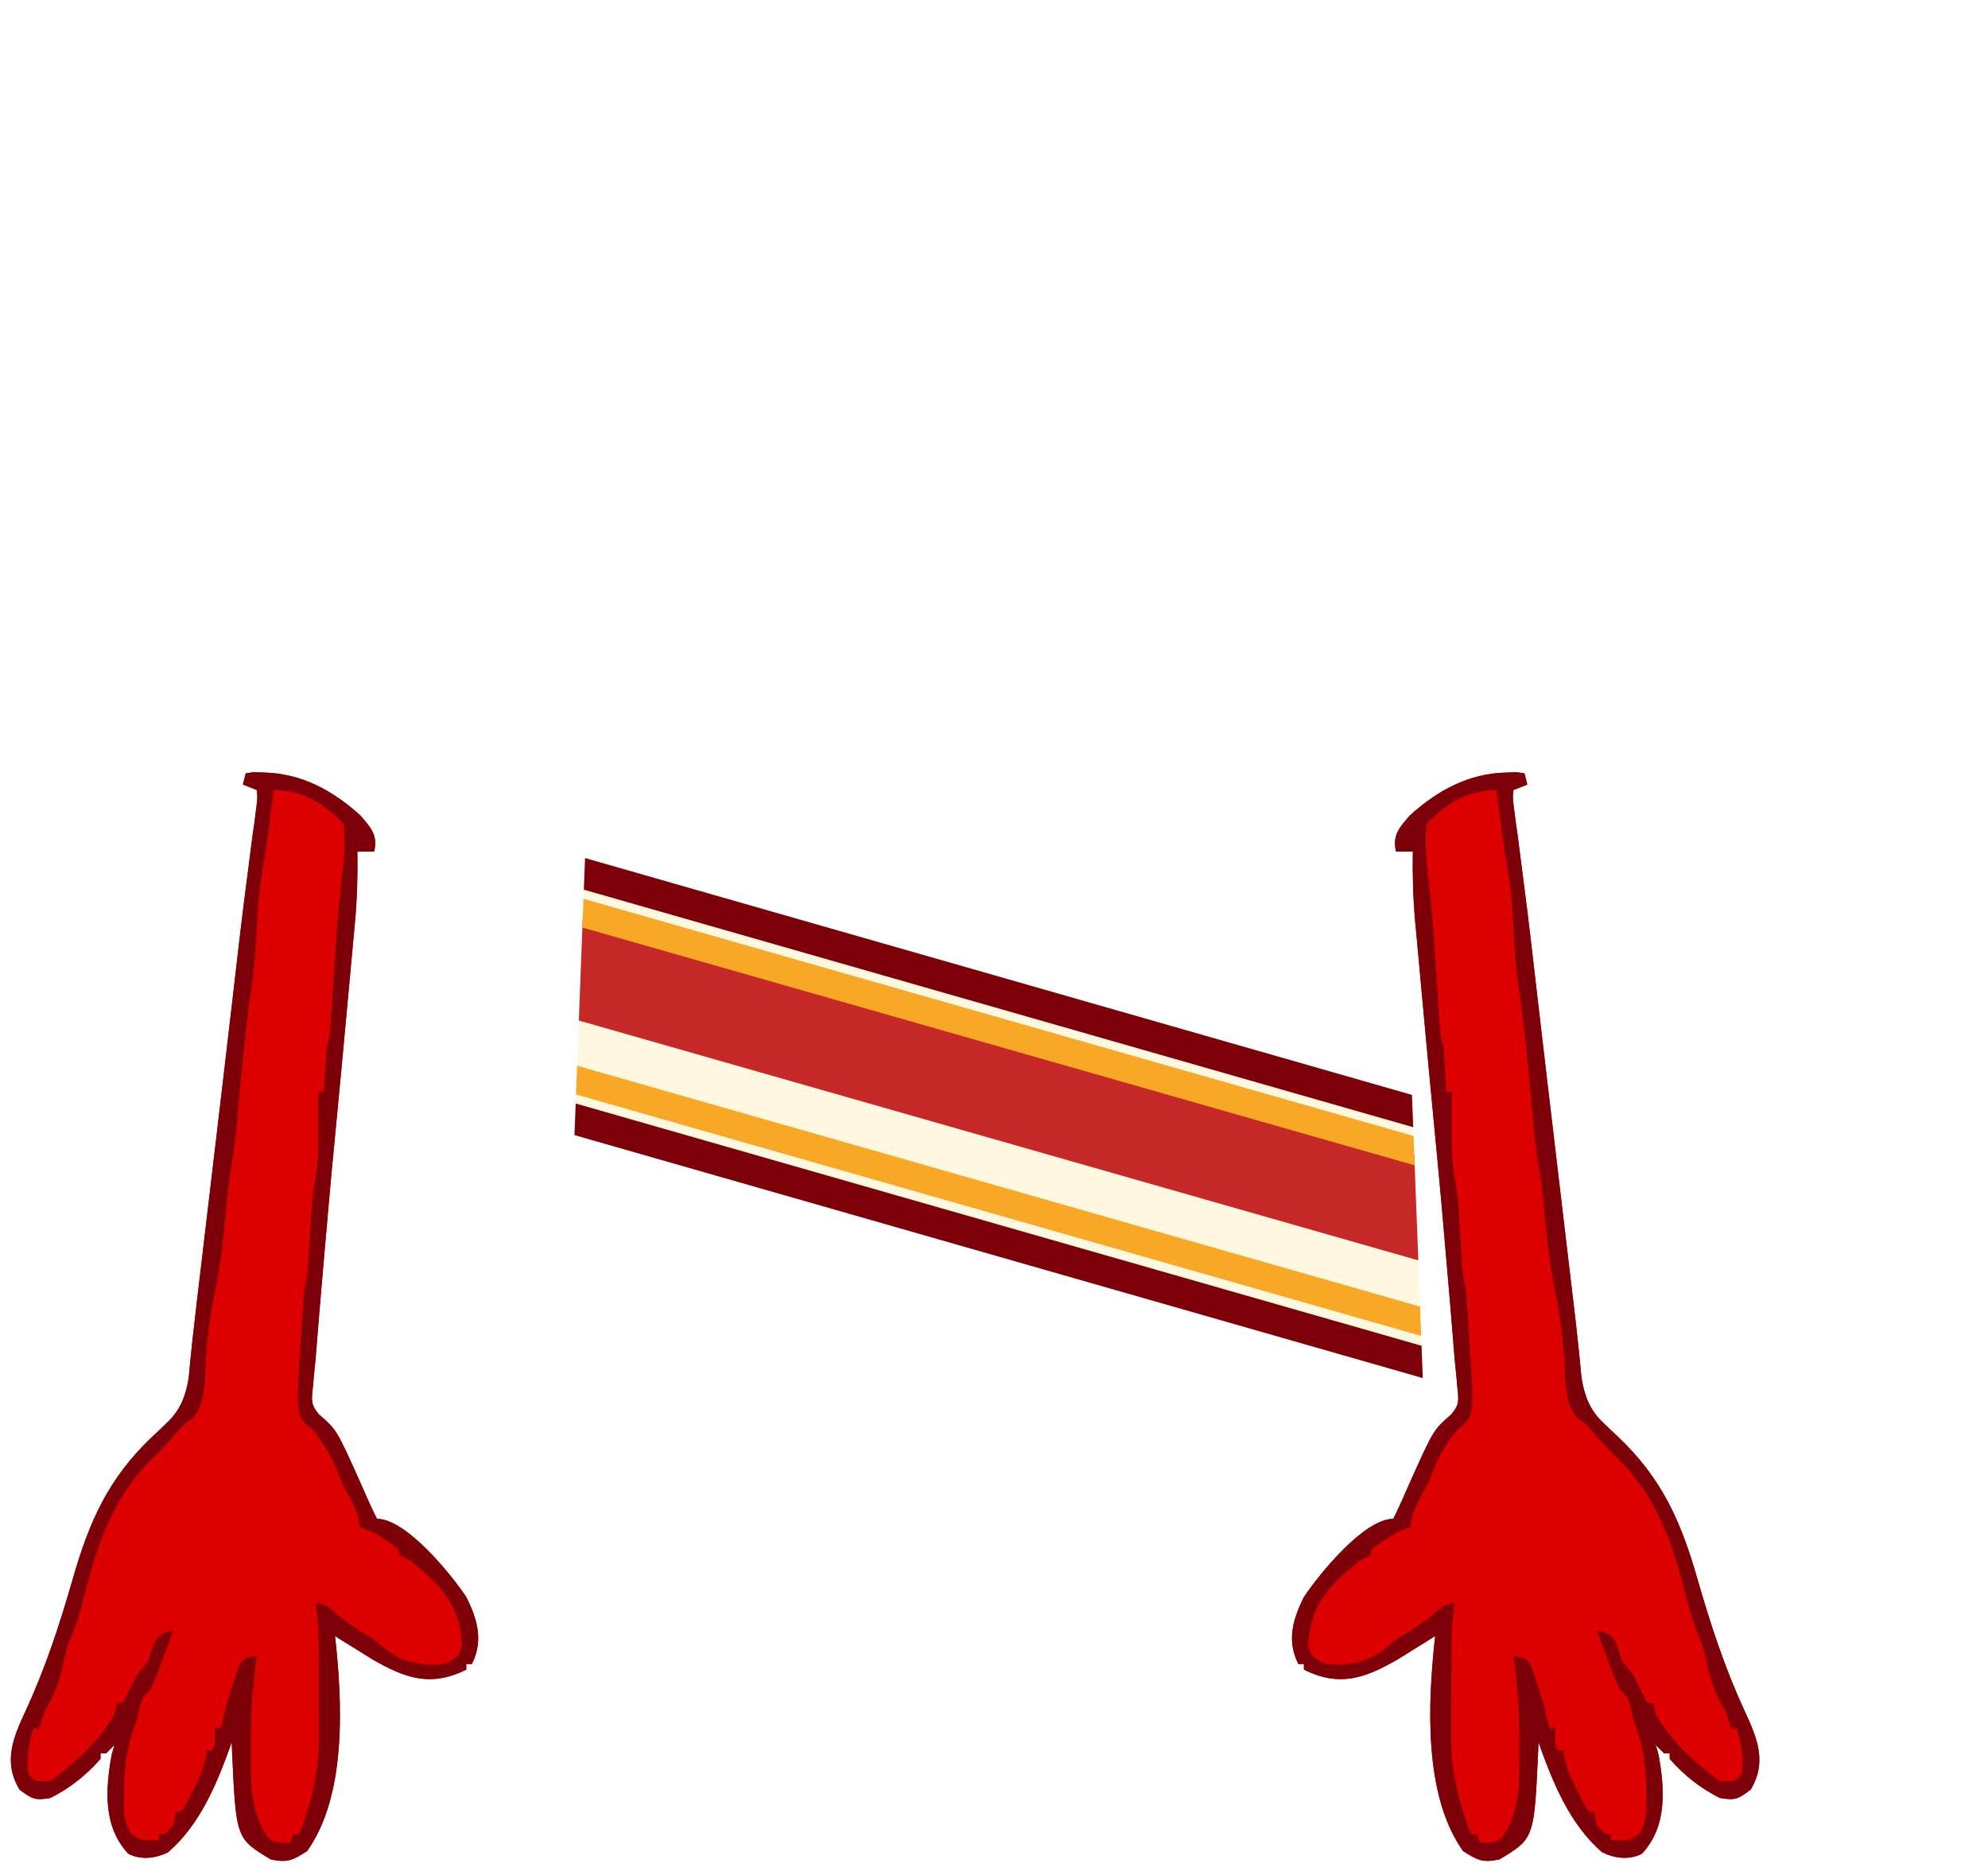
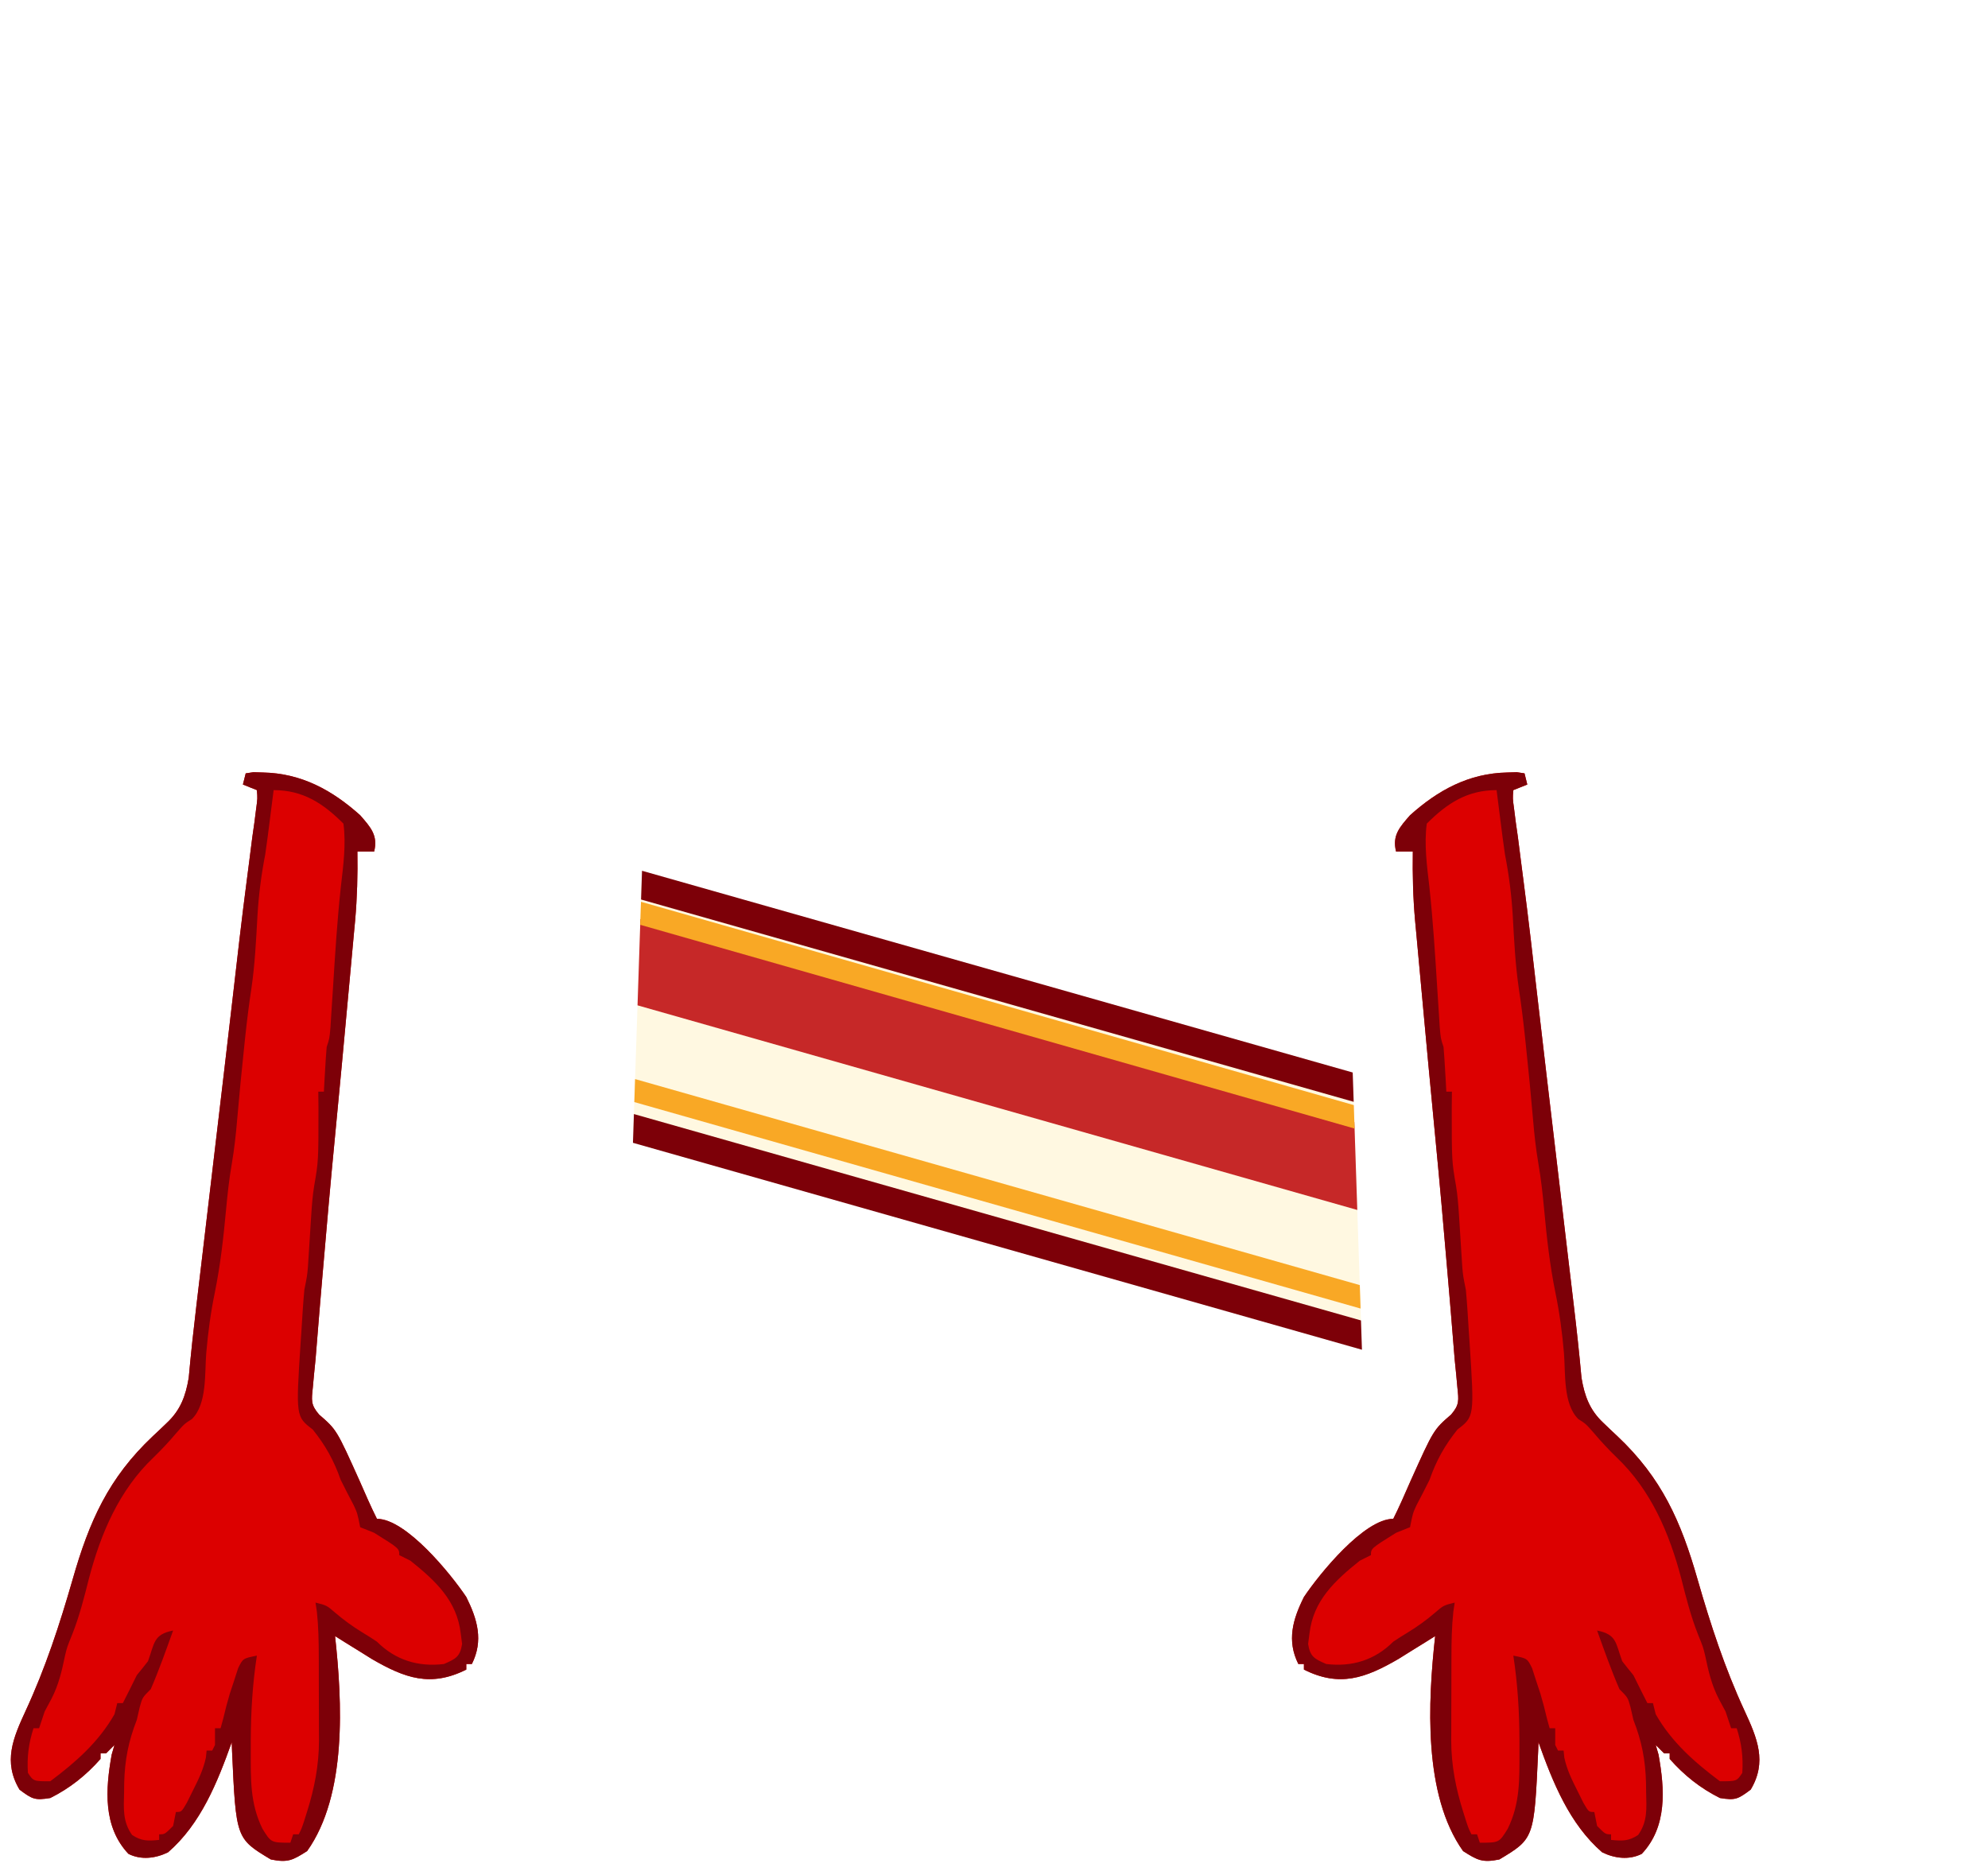
<svg xmlns="http://www.w3.org/2000/svg" viewBox="0 0 712 670">
  <g transform="translate(0,273)">
    <g transform="translate(175,0) scale(-1,1)">
      <path d="M0 0 C1.15 -0.04 2.3 -0.07 3.48 -0.11 C3.94 -0.04 3.94 -0.04 6.25 0.31 C6.41 0.97 6.41 0.97 7.25 4.31 C5.6 4.97 3.95 5.63 2.25 6.31 C2 9.26 2 9.26 2.54 13.21 C2.73 14.74 2.93 16.27 3.13 17.86 C3.38 19.59 3.62 21.33 3.88 23.12 C4.25 26.02 4.62 28.92 4.99 31.82 C5.27 33.98 5.55 36.15 5.83 38.32 C7.69 52.48 9.3 66.67 10.93 80.86 C11.89 89.14 12.86 97.42 13.83 105.7 C14.03 107.38 14.23 109.06 14.43 110.8 C17.04 133.07 19.68 155.34 22.33 177.62 C22.42 178.37 22.42 178.37 22.88 182.21 C23.22 185.11 23.57 188.01 23.91 190.91 C24.94 199.53 25.88 208.15 26.66 216.8 C27.75 223.31 29.61 228.35 34.45 232.9 C35.27 233.68 36.09 234.47 36.93 235.28 C37.78 236.08 38.62 236.87 39.5 237.69 C55.39 252.67 62.28 268.15 68.25 289.06 C72.89 305.2 78 320.81 85.06 336.06 C89.58 345.84 93.22 354.36 87.25 364.31 C82.67 367.74 81.77 368.19 76.25 367.31 C69.24 363.81 63.44 359.19 58.25 353.31 C58.25 352.65 58.25 351.99 58.25 351.31 C57.59 351.31 56.93 351.31 56.25 351.31 C55.26 350.32 54.27 349.33 53.25 348.31 C53.58 349.45 53.91 350.58 54.25 351.75 C56.48 364.16 57.42 377.55 48.25 387.31 C43.67 389.6 38.51 388.93 34.06 386.75 C22.32 376.58 16.36 361.64 11.25 347.31 C11.21 348.38 11.18 349.44 11.14 350.54 C9.72 381.83 9.72 381.83 -2.75 389.31 C-8.86 390.54 -10.57 389.6 -15.75 386.31 C-30.1 366.14 -28.33 332.73 -25.75 309.31 C-26.94 310.06 -28.14 310.81 -29.37 311.58 C-30.96 312.56 -32.55 313.55 -34.19 314.56 C-35.75 315.54 -37.32 316.51 -38.93 317.52 C-50.77 324.39 -59.98 327.7 -72.75 321.31 C-72.75 320.65 -72.75 319.99 -72.75 319.31 C-73.41 319.31 -74.07 319.31 -74.75 319.31 C-78.94 310.94 -76.77 303.36 -72.75 295.31 C-67.26 287.1 -51.21 267.31 -40.75 267.31 C-38.52 262.86 -36.56 258.31 -34.56 253.75 C-26.31 235.4 -26.31 235.4 -20.04 229.97 C-16.99 226.43 -17.32 224.84 -17.79 220.25 C-17.86 219.49 -17.86 219.49 -18.21 215.66 C-18.39 213.89 -18.57 212.13 -18.75 210.31 C-18.92 208.23 -19.09 206.15 -19.26 204.07 C-19.83 196.84 -20.44 189.61 -21.06 182.38 C-21.12 181.72 -21.12 181.72 -21.4 178.41 C-22.75 162.54 -24.15 146.67 -25.69 130.81 C-27.37 113.42 -29 96.02 -30.58 78.62 C-30.86 75.61 -31.14 72.6 -31.41 69.6 C-31.81 65.35 -32.19 61.11 -32.58 56.86 C-32.7 55.6 -32.82 54.34 -32.94 53.04 C-33.67 44.78 -33.88 36.61 -33.75 28.31 C-35.73 28.31 -37.71 28.31 -39.75 28.31 C-41.2 22.5 -38.45 19.57 -34.75 15.31 C-24.71 6.31 -13.7 0.29 0 0 Z " fill="#DC0000" transform="translate(80.75,3.6875)" />
      <path d="M0 0 C1.15 -0.04 2.3 -0.07 3.48 -0.11 C3.94 -0.04 3.94 -0.04 6.25 0.31 C6.41 0.97 6.41 0.97 7.25 4.31 C5.6 4.97 3.95 5.63 2.25 6.31 C2 9.26 2 9.26 2.54 13.21 C2.73 14.74 2.93 16.27 3.13 17.86 C3.38 19.59 3.62 21.33 3.88 23.12 C4.25 26.02 4.62 28.92 4.99 31.82 C5.27 33.98 5.55 36.15 5.83 38.32 C7.69 52.48 9.3 66.67 10.93 80.86 C11.89 89.14 12.86 97.42 13.83 105.7 C14.03 107.38 14.23 109.06 14.43 110.8 C17.04 133.07 19.68 155.34 22.33 177.62 C22.42 178.37 22.42 178.37 22.88 182.21 C23.22 185.11 23.57 188.01 23.91 190.91 C24.94 199.53 25.88 208.15 26.66 216.8 C27.75 223.31 29.61 228.35 34.45 232.9 C35.27 233.68 36.09 234.47 36.93 235.28 C37.78 236.08 38.62 236.87 39.5 237.69 C55.39 252.67 62.28 268.15 68.25 289.06 C72.89 305.2 78 320.81 85.06 336.06 C89.58 345.84 93.22 354.36 87.25 364.31 C82.67 367.74 81.77 368.19 76.25 367.31 C69.24 363.81 63.44 359.19 58.25 353.31 C58.25 352.65 58.25 351.99 58.25 351.31 C57.59 351.31 56.93 351.31 56.25 351.31 C55.26 350.32 54.27 349.33 53.25 348.31 C53.58 349.45 53.91 350.58 54.25 351.75 C56.48 364.16 57.42 377.55 48.25 387.31 C43.67 389.6 38.51 388.93 34.06 386.75 C22.32 376.58 16.36 361.64 11.25 347.31 C11.21 348.38 11.18 349.44 11.14 350.54 C9.72 381.83 9.72 381.83 -2.75 389.31 C-8.86 390.54 -10.57 389.6 -15.75 386.31 C-30.1 366.14 -28.33 332.73 -25.75 309.31 C-26.94 310.06 -28.14 310.81 -29.37 311.58 C-30.96 312.56 -32.55 313.55 -34.19 314.56 C-35.75 315.54 -37.32 316.51 -38.93 317.52 C-50.77 324.39 -59.98 327.7 -72.75 321.31 C-72.75 320.65 -72.75 319.99 -72.75 319.31 C-73.41 319.31 -74.07 319.31 -74.75 319.31 C-78.94 310.94 -76.77 303.36 -72.75 295.31 C-67.26 287.1 -51.21 267.31 -40.75 267.31 C-38.52 262.86 -36.56 258.31 -34.56 253.75 C-26.31 235.4 -26.31 235.4 -20.04 229.97 C-16.99 226.43 -17.32 224.84 -17.79 220.25 C-17.86 219.49 -17.86 219.49 -18.21 215.66 C-18.39 213.89 -18.57 212.13 -18.75 210.31 C-18.92 208.23 -19.09 206.15 -19.26 204.07 C-19.83 196.84 -20.44 189.61 -21.06 182.38 C-21.12 181.72 -21.12 181.72 -21.4 178.41 C-22.75 162.54 -24.15 146.67 -25.69 130.81 C-27.37 113.42 -29 96.02 -30.58 78.62 C-30.86 75.61 -31.14 72.6 -31.41 69.6 C-31.81 65.35 -32.19 61.11 -32.58 56.86 C-32.7 55.6 -32.82 54.34 -32.94 53.04 C-33.67 44.78 -33.88 36.61 -33.75 28.31 C-35.73 28.31 -37.71 28.31 -39.75 28.31 C-41.2 22.5 -38.45 19.57 -34.75 15.31 C-24.71 6.31 -13.7 0.29 0 0 Z M-28.75 18.31 C-29.75 25.74 -28.68 33.47 -27.83 40.88 C-26.52 53 -25.76 65.16 -25 77.33 C-24.81 80.24 -24.62 83.15 -24.43 86.06 C-24.33 87.77 -24.22 89.48 -24.11 91.23 C-23.75 95.31 -23.75 95.31 -22.75 98.31 C-22.52 101.04 -22.34 103.77 -22.19 106.5 C-22.1 107.96 -22.02 109.42 -21.93 110.92 C-21.87 112.04 -21.81 113.16 -21.75 114.31 C-21.09 114.31 -20.43 114.31 -19.75 114.31 C-19.77 116.27 -19.79 118.23 -19.81 120.25 C-19.81 139.19 -19.81 139.19 -18.26 148.13 C-17.73 151.45 -17.46 154.71 -17.25 158.07 C-17.17 159.33 -17.09 160.6 -17 161.9 C-16.83 164.56 -16.67 167.21 -16.5 169.86 C-16.42 171.12 -16.34 172.39 -16.25 173.69 C-16.21 174.27 -16.21 174.27 -16.03 177.18 C-15.75 180.31 -15.75 180.31 -14.75 185.31 C-14.29 190.28 -14 195.27 -13.69 200.25 C-13.6 201.59 -13.51 202.93 -13.41 204.31 C-11.71 230.69 -11.71 230.69 -17.75 235.31 C-22.31 240.99 -25.35 246.43 -27.75 253.31 C-29.27 256.39 -30.84 259.44 -32.45 262.48 C-33.75 265.31 -33.75 265.31 -34.75 270.31 C-36.4 270.97 -38.05 271.63 -39.75 272.31 C-48.75 277.92 -48.75 277.92 -48.75 280.31 C-50.07 280.97 -51.39 281.63 -52.75 282.31 C-61.65 289.43 -69.39 296.58 -70.75 308.31 C-70.91 309.57 -71.08 310.83 -71.25 312.12 C-70.53 316.74 -68.95 317.47 -64.75 319.31 C-55.51 320.42 -47.35 317.91 -40.75 311.31 C-39.01 310.14 -37.23 309.02 -35.44 307.94 C-31.91 305.76 -28.98 303.65 -25.81 300.94 C-22.75 298.31 -22.75 298.31 -18.75 297.31 C-18.91 298.4 -19.07 299.48 -19.24 300.6 C-19.82 305.97 -19.91 311.28 -19.92 316.68 C-19.92 317.75 -19.92 318.83 -19.93 319.94 C-19.93 322.2 -19.94 324.46 -19.94 326.73 C-19.94 330.17 -19.96 333.61 -19.97 337.05 C-19.98 339.26 -19.98 341.47 -19.98 343.68 C-19.99 344.7 -19.99 345.71 -20 346.76 C-19.97 355.67 -18.36 363.85 -15.69 372.31 C-15.35 373.41 -15 374.5 -14.65 375.62 C-13.75 378.31 -13.75 378.31 -12.75 380.31 C-12.09 380.31 -11.43 380.31 -10.75 380.31 C-10.59 380.81 -10.59 380.81 -9.75 383.31 C-2.84 383.31 -2.84 383.31 0.25 378.31 C4.72 369.21 4.44 360.51 4.44 350.56 C4.44 349.87 4.44 349.87 4.44 346.37 C4.39 336.22 3.79 326.36 2.25 316.31 C7.25 317.31 7.25 317.31 8.98 320.85 C9.22 321.59 9.22 321.59 10.44 325.38 C10.93 326.85 11.41 328.33 11.92 329.85 C12.81 332.83 13.6 335.84 14.3 338.87 C14.46 339.44 14.46 339.44 15.25 342.31 C15.91 342.31 16.57 342.31 17.25 342.31 C17.25 344.29 17.25 346.27 17.25 348.31 C17.58 348.97 17.91 349.63 18.25 350.31 C18.91 350.31 19.57 350.31 20.25 350.31 C20.33 351.13 20.42 351.95 20.5 352.79 C21.43 357.17 23.18 360.69 25.19 364.69 C25.9 366.12 26.61 367.55 27.34 369.02 C29.25 372.31 29.25 372.31 31.25 372.31 C31.58 373.96 31.91 375.61 32.25 377.31 C35.25 380.31 35.25 380.31 37.25 380.31 C37.25 380.97 37.25 381.63 37.25 382.31 C41.27 382.71 43.52 382.79 46.95 380.54 C50.37 375.74 49.95 370.98 49.81 365.31 C49.8 364.19 49.79 363.06 49.77 361.91 C49.56 353.7 48.25 346.99 45.25 339.31 C44.9 337.79 44.55 336.26 44.19 334.69 C43.25 331.31 43.25 331.31 40.25 328.31 C37.28 321.43 34.78 314.37 32.25 307.31 C39.37 308.74 38.85 311.81 41.25 318.31 C42.56 320 43.89 321.67 45.25 323.31 C46.12 325.07 46.98 326.82 47.88 328.62 C48.27 329.4 48.27 329.4 50.25 333.31 C50.91 333.31 51.57 333.31 52.25 333.31 C52.58 334.63 52.91 335.95 53.25 337.31 C58.95 347.29 67.11 354.46 76.25 361.31 C82.25 361.31 82.25 361.31 84.25 358.31 C84.63 352.64 83.99 347.73 82.25 342.31 C81.59 342.31 80.93 342.31 80.25 342.31 C79.57 340.32 78.91 338.32 78.25 336.31 C77.85 335.56 77.85 335.56 75.81 331.75 C73.25 326.77 72.12 321.9 70.99 316.45 C70.25 313.31 70.25 313.31 68.38 308.69 C65.79 302.15 64.12 295.52 62.4 288.7 C58.16 272.51 51.54 256.98 39.25 245.31 C36.42 242.55 33.8 239.78 31.25 236.75 C28.25 233.31 28.25 233.31 25.5 231.56 C20.03 226.09 20.98 215.2 20.38 207.94 C19.75 200.58 18.8 193.48 17.31 186.25 C15.31 176.41 14.21 166.6 13.29 156.61 C12.77 151.05 12.18 145.57 11.22 140.07 C10.33 134.8 9.75 129.63 9.31 124.31 C8.55 115.47 7.69 106.64 6.75 97.81 C6.63 96.68 6.51 95.55 6.39 94.38 C5.78 88.71 5.08 83.06 4.22 77.42 C2.95 68.73 2.52 60.02 2.04 51.26 C1.59 43.79 0.68 36.67 -0.75 29.31 C-1.35 25.26 -1.86 21.19 -2.38 17.12 C-2.44 16.6 -2.44 16.6 -2.78 13.95 C-3.11 11.41 -3.43 8.86 -3.75 6.31 C-14.28 6.31 -21.48 11.04 -28.75 18.31 Z " fill="#7D0008" transform="translate(80.75,3.6875)" />
    </g>
    <g transform="translate(459,0)">
      <path d="M0 0 C1.15 -0.04 2.3 -0.07 3.48 -0.11 C3.94 -0.04 3.94 -0.04 6.25 0.31 C6.41 0.97 6.41 0.97 7.25 4.31 C5.6 4.97 3.95 5.63 2.25 6.31 C2 9.26 2 9.26 2.54 13.21 C2.73 14.74 2.93 16.27 3.13 17.86 C3.38 19.59 3.62 21.33 3.88 23.12 C4.25 26.02 4.62 28.92 4.99 31.82 C5.27 33.98 5.55 36.15 5.83 38.32 C7.69 52.48 9.3 66.67 10.93 80.86 C11.89 89.14 12.86 97.42 13.83 105.7 C14.03 107.38 14.23 109.06 14.43 110.8 C17.04 133.07 19.68 155.34 22.33 177.62 C22.42 178.37 22.42 178.37 22.88 182.21 C23.22 185.11 23.57 188.01 23.91 190.91 C24.94 199.53 25.88 208.15 26.66 216.8 C27.75 223.31 29.61 228.35 34.45 232.9 C35.27 233.68 36.09 234.47 36.93 235.28 C37.78 236.08 38.62 236.87 39.5 237.69 C55.39 252.67 62.28 268.15 68.25 289.06 C72.89 305.2 78 320.81 85.06 336.06 C89.58 345.84 93.22 354.36 87.25 364.31 C82.67 367.74 81.77 368.19 76.25 367.31 C69.24 363.81 63.44 359.19 58.25 353.31 C58.25 352.65 58.25 351.99 58.25 351.31 C57.59 351.31 56.93 351.31 56.25 351.31 C55.26 350.32 54.27 349.33 53.25 348.31 C53.58 349.45 53.91 350.58 54.25 351.75 C56.48 364.16 57.42 377.55 48.25 387.31 C43.67 389.6 38.51 388.93 34.06 386.75 C22.32 376.58 16.36 361.64 11.25 347.31 C11.21 348.38 11.18 349.44 11.14 350.54 C9.72 381.83 9.72 381.83 -2.75 389.31 C-8.86 390.54 -10.57 389.6 -15.75 386.31 C-30.1 366.14 -28.33 332.73 -25.75 309.31 C-26.94 310.06 -28.14 310.81 -29.37 311.58 C-30.96 312.56 -32.55 313.55 -34.19 314.56 C-35.75 315.54 -37.32 316.51 -38.93 317.52 C-50.77 324.39 -59.98 327.7 -72.75 321.31 C-72.75 320.65 -72.75 319.99 -72.75 319.31 C-73.41 319.31 -74.07 319.31 -74.75 319.31 C-78.94 310.94 -76.77 303.36 -72.75 295.31 C-67.26 287.1 -51.21 267.31 -40.75 267.31 C-38.52 262.86 -36.56 258.31 -34.56 253.75 C-26.31 235.4 -26.31 235.4 -20.04 229.97 C-16.99 226.43 -17.32 224.84 -17.79 220.25 C-17.86 219.49 -17.86 219.49 -18.21 215.66 C-18.39 213.89 -18.57 212.13 -18.75 210.31 C-18.92 208.23 -19.09 206.15 -19.26 204.07 C-19.83 196.84 -20.44 189.61 -21.06 182.38 C-21.12 181.72 -21.12 181.72 -21.4 178.41 C-22.75 162.54 -24.15 146.67 -25.69 130.81 C-27.37 113.42 -29 96.02 -30.58 78.62 C-30.86 75.61 -31.14 72.6 -31.41 69.6 C-31.81 65.35 -32.19 61.11 -32.58 56.86 C-32.7 55.6 -32.82 54.34 -32.94 53.04 C-33.67 44.78 -33.88 36.61 -33.75 28.31 C-35.73 28.31 -37.71 28.31 -39.75 28.31 C-41.2 22.5 -38.45 19.57 -34.75 15.31 C-24.71 6.31 -13.7 0.29 0 0 Z " fill="#DC0000" transform="translate(80.75,3.6875)" />
      <path d="M0 0 C1.15 -0.04 2.3 -0.07 3.48 -0.11 C3.94 -0.04 3.94 -0.04 6.25 0.31 C6.41 0.97 6.41 0.97 7.25 4.31 C5.6 4.97 3.95 5.63 2.25 6.31 C2 9.26 2 9.26 2.54 13.21 C2.73 14.74 2.93 16.27 3.13 17.86 C3.38 19.59 3.62 21.33 3.88 23.12 C4.25 26.02 4.62 28.92 4.99 31.82 C5.27 33.98 5.55 36.15 5.83 38.32 C7.69 52.48 9.3 66.67 10.93 80.86 C11.89 89.14 12.86 97.42 13.83 105.7 C14.03 107.38 14.23 109.06 14.43 110.8 C17.04 133.07 19.68 155.34 22.33 177.62 C22.42 178.37 22.42 178.37 22.88 182.21 C23.22 185.11 23.57 188.01 23.91 190.91 C24.94 199.53 25.88 208.15 26.66 216.8 C27.75 223.31 29.61 228.35 34.45 232.9 C35.27 233.68 36.09 234.47 36.93 235.28 C37.78 236.08 38.62 236.87 39.5 237.69 C55.39 252.67 62.28 268.15 68.25 289.06 C72.89 305.2 78 320.81 85.06 336.06 C89.58 345.84 93.22 354.36 87.25 364.31 C82.67 367.74 81.77 368.19 76.25 367.31 C69.24 363.81 63.44 359.19 58.25 353.31 C58.25 352.65 58.25 351.99 58.25 351.31 C57.59 351.31 56.93 351.31 56.25 351.31 C55.26 350.32 54.27 349.33 53.25 348.31 C53.58 349.45 53.91 350.58 54.25 351.75 C56.48 364.16 57.42 377.55 48.25 387.31 C43.67 389.6 38.51 388.93 34.06 386.75 C22.32 376.58 16.36 361.64 11.25 347.31 C11.21 348.38 11.18 349.44 11.14 350.54 C9.72 381.83 9.72 381.83 -2.75 389.31 C-8.86 390.54 -10.57 389.6 -15.75 386.31 C-30.1 366.14 -28.33 332.73 -25.75 309.31 C-26.94 310.06 -28.14 310.81 -29.37 311.58 C-30.96 312.56 -32.55 313.55 -34.19 314.56 C-35.75 315.54 -37.32 316.51 -38.93 317.52 C-50.77 324.39 -59.98 327.7 -72.75 321.31 C-72.75 320.65 -72.75 319.99 -72.75 319.31 C-73.41 319.31 -74.07 319.31 -74.75 319.31 C-78.94 310.94 -76.77 303.36 -72.75 295.31 C-67.26 287.1 -51.21 267.31 -40.75 267.31 C-38.52 262.86 -36.56 258.31 -34.56 253.75 C-26.31 235.4 -26.31 235.4 -20.04 229.97 C-16.99 226.43 -17.32 224.84 -17.79 220.25 C-17.86 219.49 -17.86 219.49 -18.21 215.66 C-18.39 213.89 -18.57 212.13 -18.75 210.31 C-18.92 208.23 -19.09 206.15 -19.26 204.07 C-19.83 196.84 -20.44 189.61 -21.06 182.38 C-21.12 181.72 -21.12 181.72 -21.4 178.41 C-22.75 162.54 -24.15 146.67 -25.69 130.81 C-27.37 113.42 -29 96.02 -30.58 78.62 C-30.86 75.61 -31.14 72.6 -31.41 69.6 C-31.81 65.35 -32.19 61.11 -32.58 56.86 C-32.7 55.6 -32.82 54.34 -32.94 53.04 C-33.67 44.78 -33.88 36.61 -33.75 28.31 C-35.73 28.31 -37.71 28.31 -39.75 28.31 C-41.2 22.5 -38.45 19.57 -34.75 15.31 C-24.71 6.31 -13.7 0.29 0 0 Z M-28.75 18.31 C-29.75 25.74 -28.68 33.47 -27.83 40.88 C-26.52 53 -25.76 65.16 -25 77.33 C-24.81 80.24 -24.62 83.15 -24.43 86.06 C-24.33 87.77 -24.22 89.48 -24.11 91.23 C-23.75 95.31 -23.75 95.31 -22.75 98.31 C-22.52 101.04 -22.34 103.77 -22.19 106.5 C-22.1 107.96 -22.02 109.42 -21.93 110.92 C-21.87 112.04 -21.81 113.16 -21.75 114.31 C-21.09 114.31 -20.43 114.31 -19.75 114.31 C-19.77 116.27 -19.79 118.23 -19.81 120.25 C-19.81 139.19 -19.81 139.19 -18.26 148.13 C-17.73 151.45 -17.46 154.71 -17.25 158.07 C-17.17 159.33 -17.09 160.6 -17 161.9 C-16.83 164.56 -16.67 167.21 -16.5 169.86 C-16.42 171.12 -16.34 172.39 -16.25 173.69 C-16.21 174.27 -16.21 174.27 -16.03 177.18 C-15.75 180.31 -15.75 180.31 -14.75 185.31 C-14.29 190.28 -14 195.27 -13.69 200.25 C-13.6 201.59 -13.51 202.93 -13.41 204.31 C-11.71 230.69 -11.71 230.69 -17.75 235.31 C-22.31 240.99 -25.35 246.43 -27.75 253.31 C-29.27 256.39 -30.84 259.44 -32.45 262.48 C-33.75 265.31 -33.75 265.31 -34.75 270.31 C-36.4 270.97 -38.05 271.63 -39.75 272.31 C-48.75 277.92 -48.75 277.92 -48.75 280.31 C-50.07 280.97 -51.39 281.63 -52.75 282.31 C-61.65 289.43 -69.39 296.58 -70.75 308.31 C-70.91 309.57 -71.08 310.83 -71.25 312.12 C-70.53 316.74 -68.95 317.47 -64.75 319.31 C-55.51 320.42 -47.35 317.91 -40.75 311.31 C-39.01 310.14 -37.23 309.02 -35.44 307.94 C-31.91 305.76 -28.98 303.65 -25.81 300.94 C-22.75 298.31 -22.75 298.31 -18.75 297.31 C-18.91 298.4 -19.07 299.48 -19.24 300.6 C-19.82 305.97 -19.91 311.28 -19.92 316.68 C-19.92 317.75 -19.92 318.83 -19.93 319.94 C-19.93 322.2 -19.94 324.46 -19.94 326.73 C-19.94 330.17 -19.96 333.61 -19.97 337.05 C-19.98 339.26 -19.98 341.47 -19.98 343.68 C-19.99 344.7 -19.99 345.71 -20 346.76 C-19.97 355.67 -18.36 363.85 -15.69 372.31 C-15.35 373.41 -15 374.5 -14.65 375.62 C-13.75 378.31 -13.75 378.31 -12.75 380.31 C-12.09 380.31 -11.43 380.31 -10.75 380.31 C-10.59 380.81 -10.59 380.81 -9.75 383.31 C-2.84 383.31 -2.84 383.31 0.25 378.31 C4.72 369.21 4.44 360.51 4.44 350.56 C4.44 349.87 4.44 349.87 4.44 346.37 C4.39 336.22 3.79 326.36 2.25 316.31 C7.25 317.31 7.25 317.31 8.98 320.85 C9.22 321.59 9.22 321.59 10.44 325.38 C10.93 326.85 11.41 328.33 11.92 329.85 C12.81 332.83 13.6 335.84 14.3 338.87 C14.46 339.44 14.46 339.44 15.25 342.31 C15.91 342.31 16.57 342.31 17.25 342.31 C17.25 344.29 17.25 346.27 17.25 348.31 C17.58 348.97 17.91 349.63 18.25 350.31 C18.91 350.31 19.57 350.31 20.25 350.31 C20.33 351.13 20.42 351.95 20.5 352.79 C21.43 357.17 23.18 360.69 25.19 364.69 C25.9 366.12 26.61 367.55 27.34 369.02 C29.25 372.31 29.25 372.31 31.25 372.31 C31.58 373.96 31.91 375.61 32.25 377.31 C35.25 380.31 35.25 380.31 37.25 380.31 C37.25 380.97 37.25 381.63 37.25 382.31 C41.27 382.71 43.52 382.79 46.95 380.54 C50.37 375.74 49.95 370.98 49.81 365.31 C49.8 364.19 49.79 363.06 49.77 361.91 C49.56 353.7 48.25 346.99 45.25 339.31 C44.9 337.79 44.55 336.26 44.19 334.69 C43.25 331.31 43.25 331.31 40.25 328.31 C37.28 321.43 34.78 314.37 32.25 307.31 C39.37 308.74 38.85 311.81 41.25 318.31 C42.56 320 43.89 321.67 45.25 323.31 C46.12 325.07 46.98 326.82 47.88 328.62 C48.27 329.4 48.27 329.4 50.25 333.31 C50.91 333.31 51.57 333.31 52.25 333.31 C52.58 334.63 52.91 335.95 53.25 337.31 C58.95 347.29 67.11 354.46 76.25 361.31 C82.25 361.31 82.25 361.31 84.25 358.31 C84.63 352.64 83.99 347.73 82.25 342.31 C81.59 342.31 80.93 342.31 80.25 342.31 C79.57 340.32 78.91 338.32 78.25 336.31 C77.85 335.56 77.85 335.56 75.81 331.75 C73.25 326.77 72.12 321.9 70.99 316.45 C70.25 313.31 70.25 313.31 68.38 308.69 C65.79 302.15 64.12 295.52 62.4 288.7 C58.16 272.51 51.54 256.98 39.25 245.31 C36.42 242.55 33.8 239.78 31.25 236.75 C28.25 233.31 28.25 233.31 25.5 231.56 C20.03 226.09 20.98 215.2 20.38 207.94 C19.75 200.58 18.8 193.48 17.31 186.25 C15.31 176.41 14.21 166.6 13.29 156.61 C12.77 151.05 12.18 145.57 11.22 140.07 C10.33 134.8 9.75 129.63 9.31 124.31 C8.55 115.47 7.69 106.64 6.75 97.81 C6.63 96.68 6.51 95.55 6.39 94.38 C5.78 88.71 5.08 83.06 4.22 77.42 C2.95 68.73 2.52 60.02 2.04 51.26 C1.59 43.79 0.68 36.67 -0.75 29.31 C-1.35 25.26 -1.86 21.19 -2.38 17.12 C-2.44 16.6 -2.44 16.6 -2.78 13.95 C-3.11 11.41 -3.43 8.86 -3.75 6.31 C-14.28 6.31 -21.48 11.04 -28.75 18.31 Z " fill="#7D0008" transform="translate(80.75,3.6875)" />
    </g>
  </g>
  <defs>
    <clipPath id="torso-clip">
-       <path d="M210 295 Q356 270 502 295 L510 505 Q356 532 202 505 Z" />
+       <path d="M230 310 Q356 290 482 310 L488 490 Q356 510 224 490 Z" />
    </clipPath>
  </defs>
  <g clip-path="url(#torso-clip)">
-     <path d="M150 296 L555 412 L531 494 L126 378 Z" fill="#FFF8E1" stroke="#7D0008" stroke-width="11" stroke-linejoin="round" />
-     <path d="M145 329 L544 443" fill="none" stroke="#C62828" stroke-width="36" />
-     <path d="M149 310 L548 424 M137 367 L536 481" fill="none" stroke="#F9A825" stroke-width="10" />
+     <path d="M205 310 L515 398 L494 480 L184 392 Z" fill="#FFF8E1" stroke="#7D0008" stroke-width="10" stroke-linejoin="round" />
+     <path d="M202 337 L508 424" fill="none" stroke="#C62828" stroke-width="30" />
+     <path d="M208 321 L513 408 M190 380 L496 467" fill="none" stroke="#F9A825" stroke-width="8" />
  </g>
</svg>
